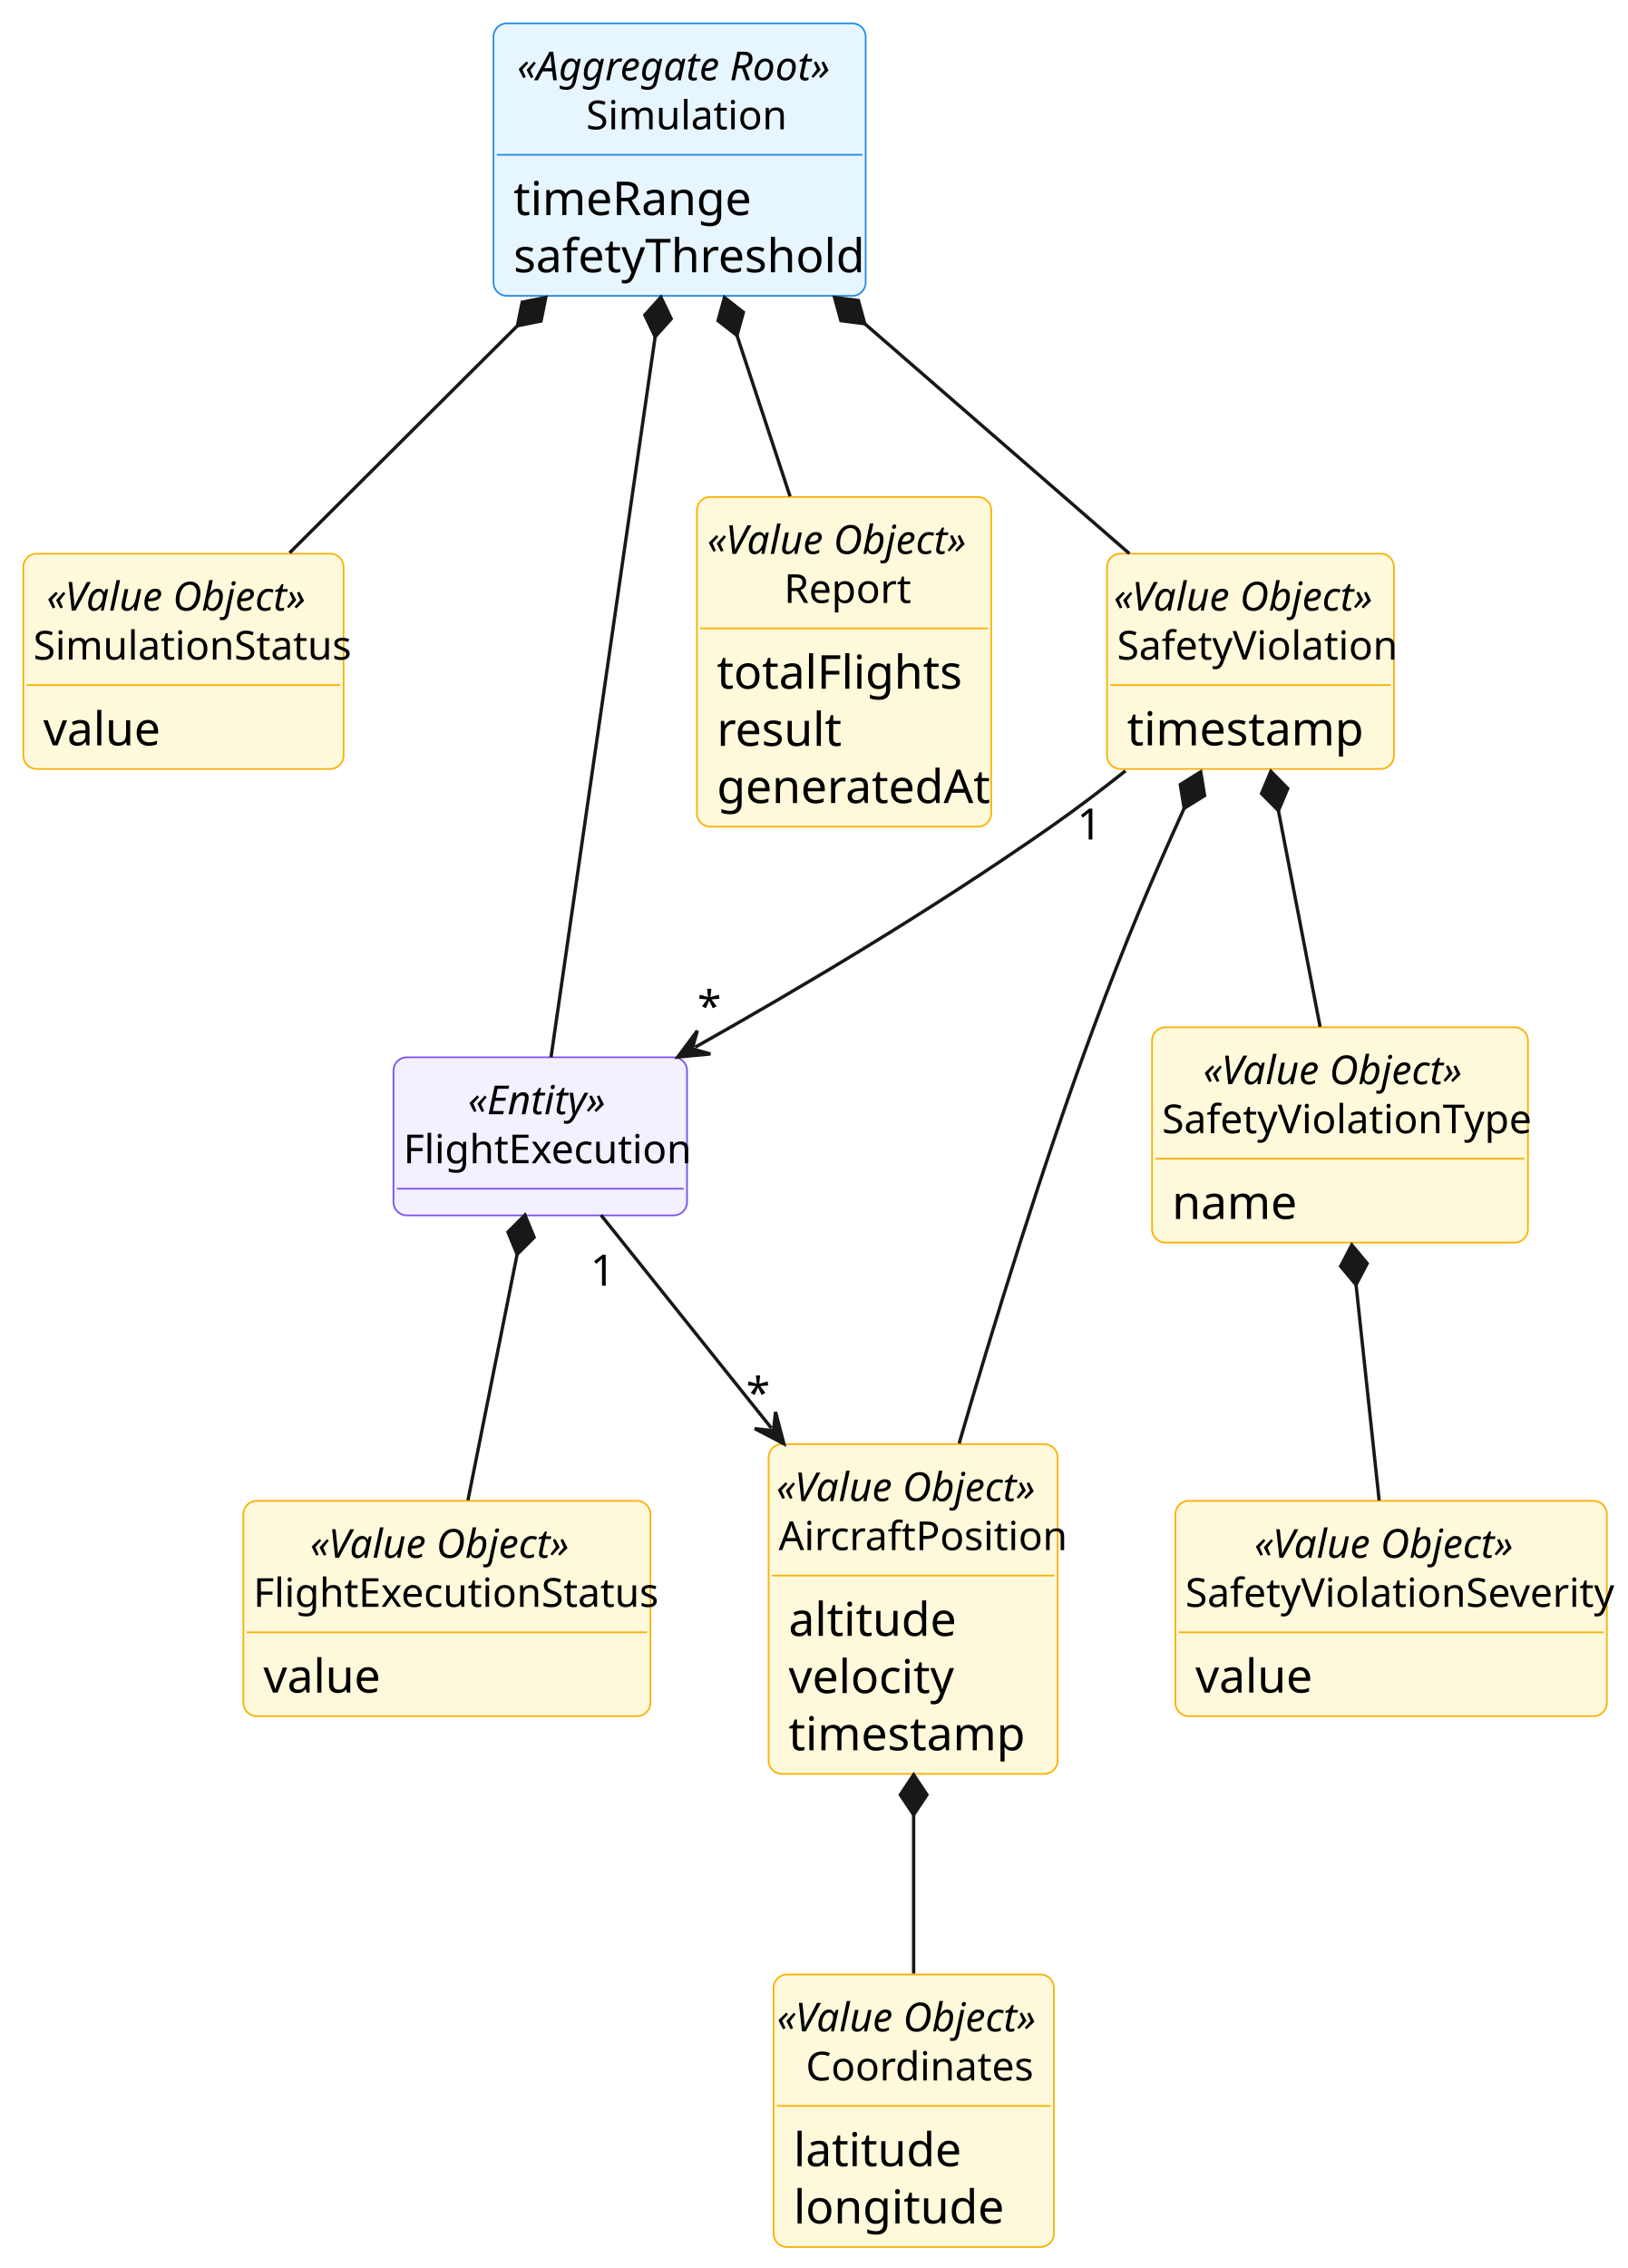
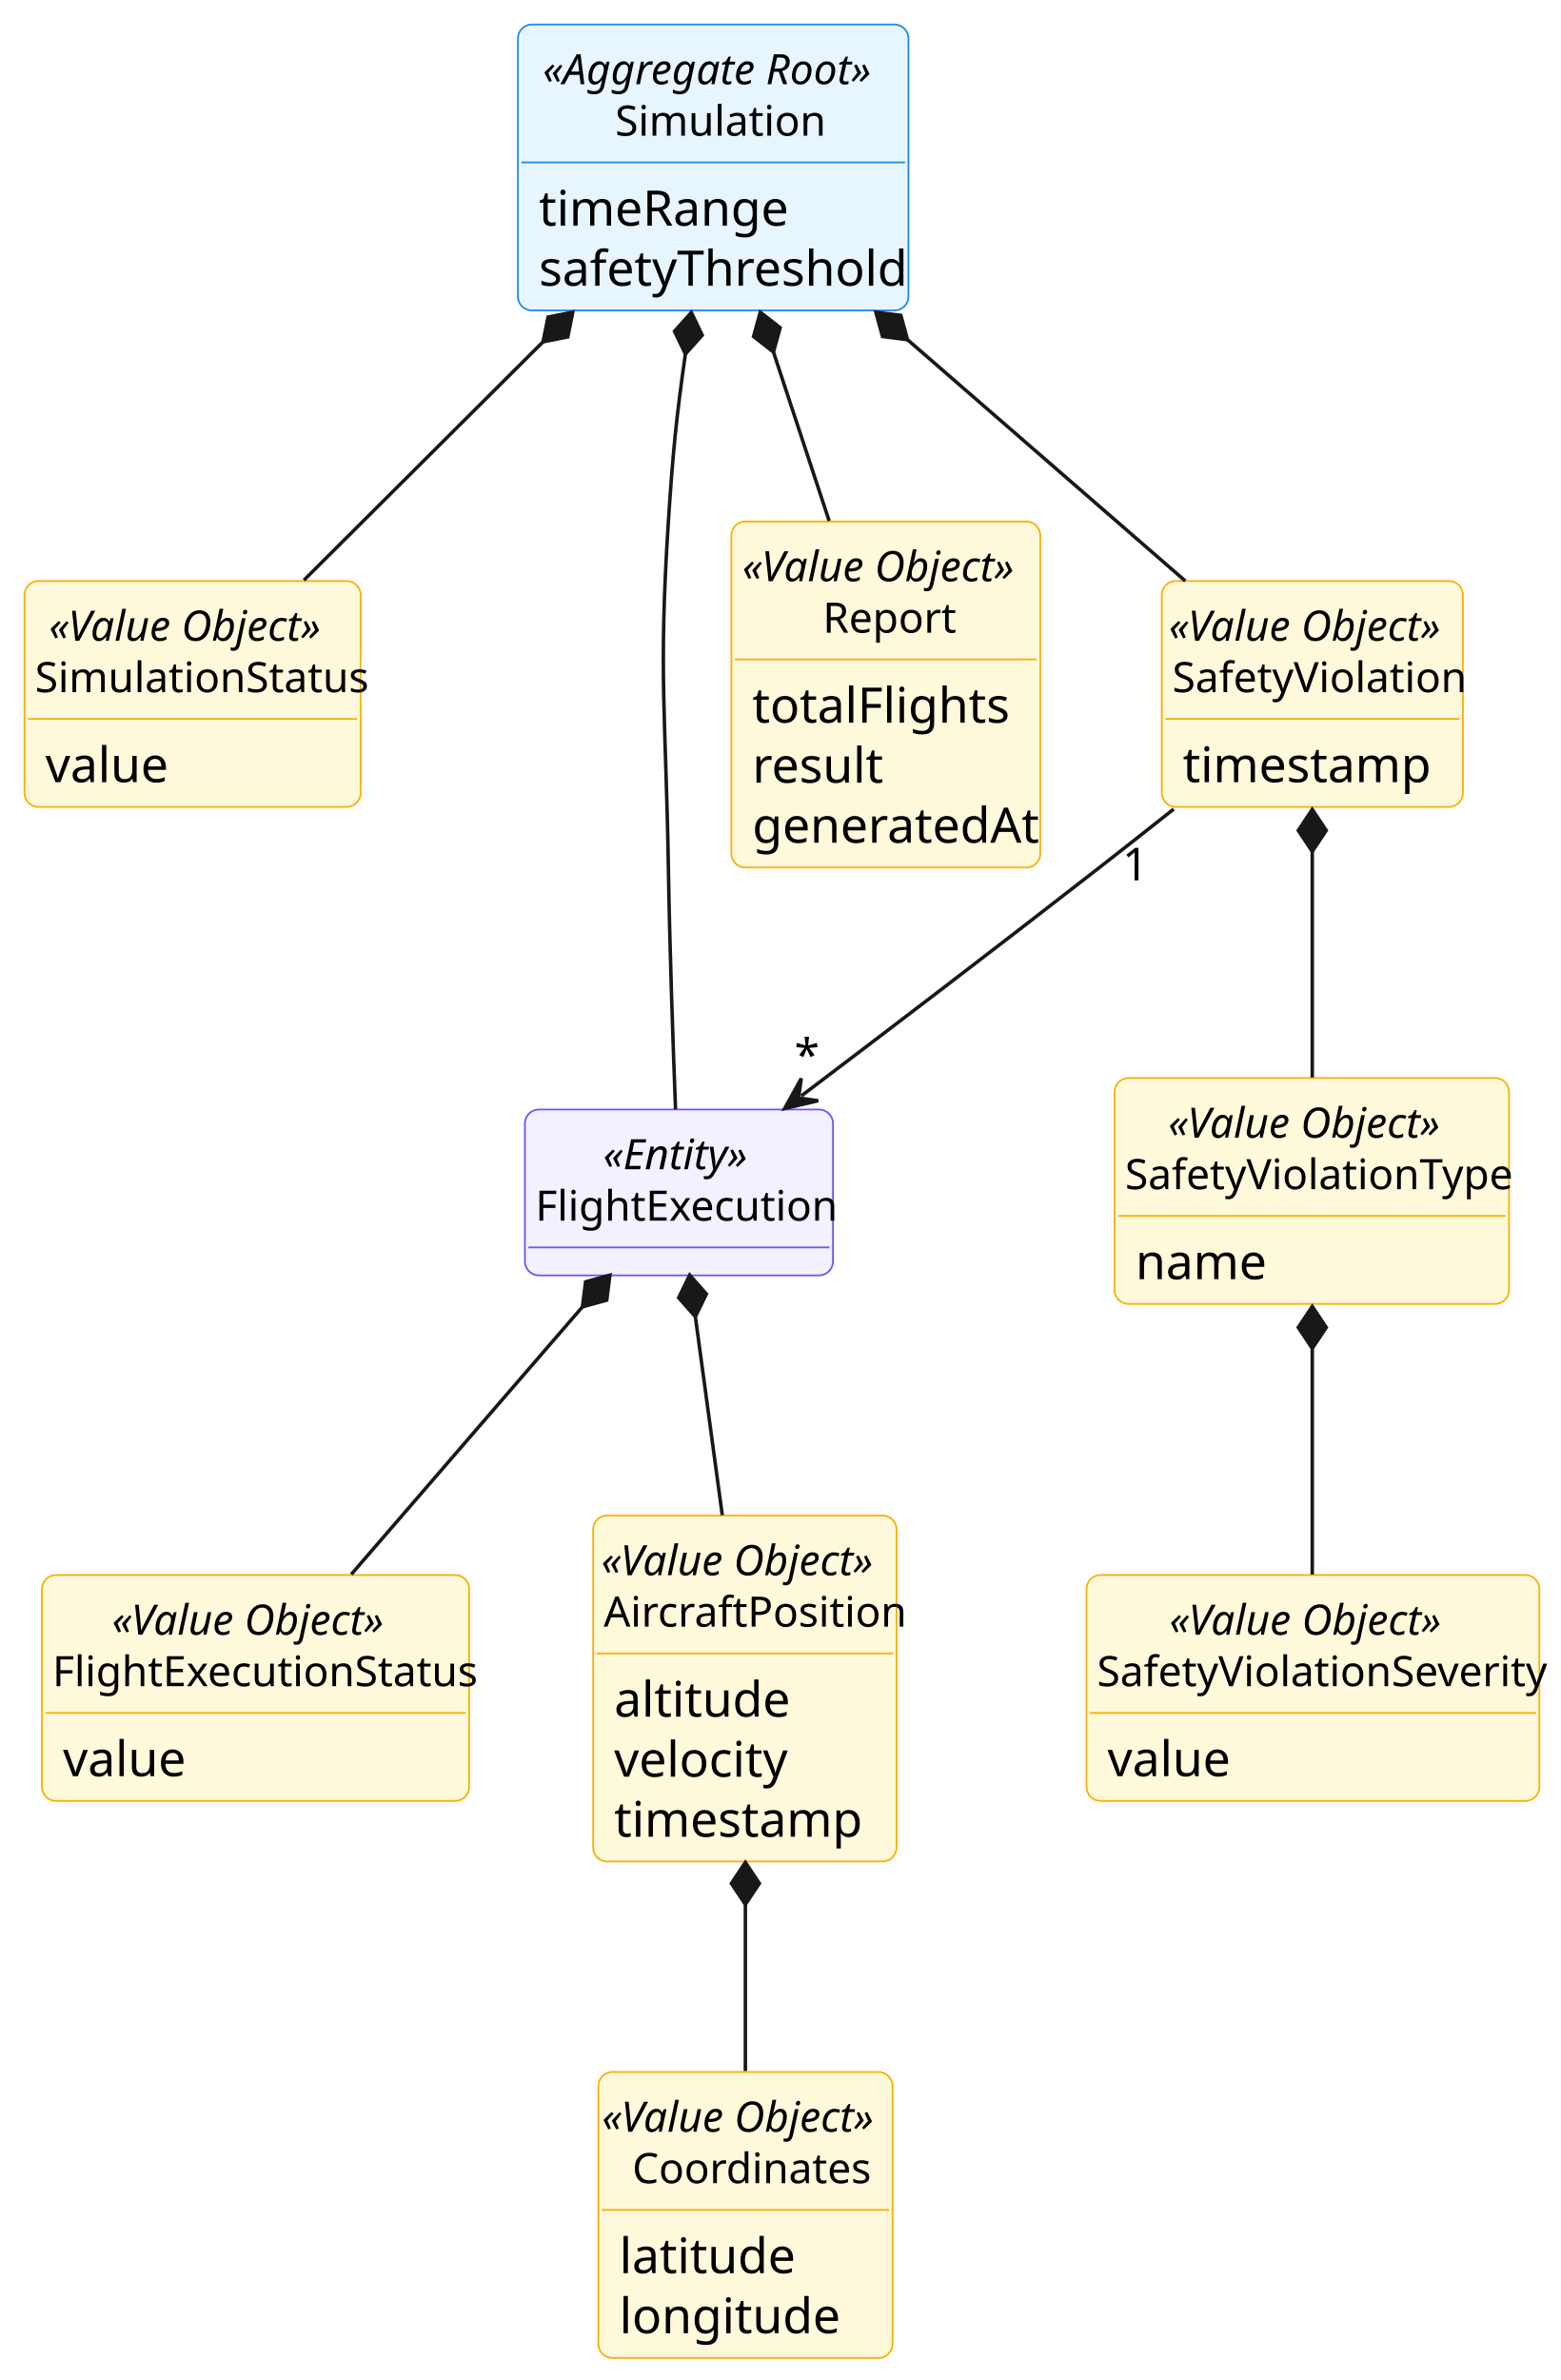
- <svg xmlns="http://www.w3.org/2000/svg" contentStyleType="text/css" data-diagram-type="CLASS" height="680px" preserveAspectRatio="none" style="width:488px;height:680px;background:#FFFFFF;" version="1.1" viewBox="0 0 488 680" width="488px" zoomAndPan="magnify">
+ <svg xmlns="http://www.w3.org/2000/svg" contentStyleType="text/css" data-diagram-type="CLASS" height="680px" preserveAspectRatio="none" style="width:446px;height:680px;background:#FFFFFF;" version="1.1" viewBox="0 0 446 680" width="446px" zoomAndPan="magnify">
  <defs />
  <g>
-     <g class="entity" data-entity="Simulation" data-source-line="29" data-uid="ent0002" id="entity_Simulation">
+     <g class="entity" data-qualified-name="Simulation" data-source-line="29" id="ent0002">
      <rect fill="#E7F5FF" height="81.705" rx="4" ry="4" style="stroke:#228BE6;stroke-width:0.5;" width="111.606" x="148" y="7" />
      <text fill="#000000" font-family="sans-serif" font-size="12" font-style="italic" lengthAdjust="spacing" textLength="97.406" x="155.1" y="24.064">«Aggregate Root»</text>
      <text fill="#000000" font-family="sans-serif" font-size="12" lengthAdjust="spacing" textLength="56.027" x="175.79" y="38.766">Simulation</text>
      <line style="stroke:#228BE6;stroke-width:0.5;" x1="149" x2="258.606" y1="46.402" y2="46.402" />
      <text fill="#000000" font-family="sans-serif" font-size="14" lengthAdjust="spacing" textLength="67.703" x="154" y="64.478">timeRange</text>
      <text fill="#000000" font-family="sans-serif" font-size="14" lengthAdjust="spacing" textLength="99.606" x="154" y="81.629">safetyThreshold</text>
    </g>
-     <g class="entity" data-entity="SimulationStatus" data-source-line="35" data-uid="ent0003" id="entity_SimulationStatus">
+     <g class="entity" data-qualified-name="SimulationStatus" data-source-line="35" id="ent0003">
      <rect fill="#FFF9DB" height="64.554" rx="4" ry="4" style="stroke:#FAB005;stroke-width:0.5;" width="96.047" x="7" y="166" />
      <text fill="#000000" font-family="sans-serif" font-size="12" font-style="italic" lengthAdjust="spacing" textLength="82.055" x="13.996" y="183.065">«Value Object»</text>
      <text fill="#000000" font-family="sans-serif" font-size="12" lengthAdjust="spacing" textLength="90.047" x="10" y="197.766">SimulationStatus</text>
      <line style="stroke:#FAB005;stroke-width:0.5;" x1="8" x2="102.047" y1="205.402" y2="205.402" />
      <text fill="#000000" font-family="sans-serif" font-size="14" lengthAdjust="spacing" textLength="33.469" x="13" y="223.477">value</text>
    </g>
-     <g class="entity" data-entity="FlightExecution" data-source-line="39" data-uid="ent0004" id="entity_FlightExecution">
-       <rect fill="#F3F0FF" height="47.402" rx="4" ry="4" style="stroke:#7950F2;stroke-width:0.5;" width="88.043" x="118" y="317" />
-       <text fill="#000000" font-family="sans-serif" font-size="12" font-style="italic" lengthAdjust="spacing" textLength="43.359" x="140.342" y="334.065">«Entity»</text>
-       <text fill="#000000" font-family="sans-serif" font-size="12" lengthAdjust="spacing" textLength="82.043" x="121" y="348.766">FlightExecution</text>
-       <line style="stroke:#7950F2;stroke-width:0.5;" x1="119" x2="205.043" y1="356.402" y2="356.402" />
+     <g class="entity" data-qualified-name="FlightExecution" data-source-line="39" id="ent0004">
+       <rect fill="#F3F0FF" height="47.402" rx="4" ry="4" style="stroke:#7950F2;stroke-width:0.5;" width="88.043" x="150" y="317" />
+       <text fill="#000000" font-family="sans-serif" font-size="12" font-style="italic" lengthAdjust="spacing" textLength="43.359" x="172.342" y="334.065">«Entity»</text>
+       <text fill="#000000" font-family="sans-serif" font-size="12" lengthAdjust="spacing" textLength="82.043" x="153" y="348.766">FlightExecution</text>
+       <line style="stroke:#7950F2;stroke-width:0.5;" x1="151" x2="237.043" y1="356.402" y2="356.402" />
    </g>
-     <g class="entity" data-entity="FlightExecutionStatus" data-source-line="43" data-uid="ent0005" id="entity_FlightExecutionStatus">
-       <rect fill="#FFF9DB" height="64.554" rx="4" ry="4" style="stroke:#FAB005;stroke-width:0.5;" width="122.062" x="73" y="450" />
-       <text fill="#000000" font-family="sans-serif" font-size="12" font-style="italic" lengthAdjust="spacing" textLength="82.055" x="93.004" y="467.065">«Value Object»</text>
-       <text fill="#000000" font-family="sans-serif" font-size="12" lengthAdjust="spacing" textLength="116.062" x="76" y="481.766">FlightExecutionStatus</text>
-       <line style="stroke:#FAB005;stroke-width:0.5;" x1="74" x2="194.062" y1="489.402" y2="489.402" />
-       <text fill="#000000" font-family="sans-serif" font-size="14" lengthAdjust="spacing" textLength="33.469" x="79" y="507.478">value</text>
+     <g class="entity" data-qualified-name="FlightExecutionStatus" data-source-line="43" id="ent0005">
+       <rect fill="#FFF9DB" height="64.554" rx="4" ry="4" style="stroke:#FAB005;stroke-width:0.5;" width="122.062" x="12" y="450" />
+       <text fill="#000000" font-family="sans-serif" font-size="12" font-style="italic" lengthAdjust="spacing" textLength="82.055" x="32.004" y="467.065">«Value Object»</text>
+       <text fill="#000000" font-family="sans-serif" font-size="12" lengthAdjust="spacing" textLength="116.062" x="15" y="481.766">FlightExecutionStatus</text>
+       <line style="stroke:#FAB005;stroke-width:0.5;" x1="13" x2="133.062" y1="489.402" y2="489.402" />
+       <text fill="#000000" font-family="sans-serif" font-size="14" lengthAdjust="spacing" textLength="33.469" x="18" y="507.478">value</text>
    </g>
-     <g class="entity" data-entity="Report" data-source-line="47" data-uid="ent0006" id="entity_Report">
+     <g class="entity" data-qualified-name="Report" data-source-line="47" id="ent0006">
      <rect fill="#FFF9DB" height="98.856" rx="4" ry="4" style="stroke:#FAB005;stroke-width:0.5;" width="88.282" x="209" y="149" />
      <text fill="#000000" font-family="sans-serif" font-size="12" font-style="italic" lengthAdjust="spacing" textLength="82.055" x="212.114" y="166.065">«Value Object»</text>
      <text fill="#000000" font-family="sans-serif" font-size="12" lengthAdjust="spacing" textLength="36.018" x="235.132" y="180.766">Report</text>
      <line style="stroke:#FAB005;stroke-width:0.5;" x1="210" x2="296.282" y1="188.402" y2="188.402" />
      <text fill="#000000" font-family="sans-serif" font-size="14" lengthAdjust="spacing" textLength="67.696" x="215" y="206.477">totalFlights</text>
      <text fill="#000000" font-family="sans-serif" font-size="14" lengthAdjust="spacing" textLength="34.234" x="215" y="223.629">result</text>
      <text fill="#000000" font-family="sans-serif" font-size="14" lengthAdjust="spacing" textLength="76.282" x="215" y="240.78">generatedAt</text>
    </g>
-     <g class="entity" data-entity="SafetyViolation" data-source-line="53" data-uid="ent0007" id="entity_SafetyViolation">
+     <g class="entity" data-qualified-name="SafetyViolation" data-source-line="53" id="ent0007">
      <rect fill="#FFF9DB" height="64.554" rx="4" ry="4" style="stroke:#FAB005;stroke-width:0.5;" width="86.051" x="332" y="166" />
      <text fill="#000000" font-family="sans-serif" font-size="12" font-style="italic" lengthAdjust="spacing" textLength="82.055" x="333.998" y="183.065">«Value Object»</text>
      <text fill="#000000" font-family="sans-serif" font-size="12" lengthAdjust="spacing" textLength="80.051" x="335" y="197.766">SafetyViolation</text>
      <line style="stroke:#FAB005;stroke-width:0.5;" x1="333" x2="417.051" y1="205.402" y2="205.402" />
      <text fill="#000000" font-family="sans-serif" font-size="14" lengthAdjust="spacing" textLength="64.572" x="338" y="223.477">timestamp</text>
    </g>
-     <g class="entity" data-entity="SafetyViolationType" data-source-line="57" data-uid="ent0008" id="entity_SafetyViolationType">
-       <rect fill="#FFF9DB" height="64.554" rx="4" ry="4" style="stroke:#FAB005;stroke-width:0.5;" width="112.728" x="345.5" y="308" />
-       <text fill="#000000" font-family="sans-serif" font-size="12" font-style="italic" lengthAdjust="spacing" textLength="82.055" x="360.837" y="325.065">«Value Object»</text>
-       <text fill="#000000" font-family="sans-serif" font-size="12" lengthAdjust="spacing" textLength="106.728" x="348.5" y="339.766">SafetyViolationType</text>
-       <line style="stroke:#FAB005;stroke-width:0.5;" x1="346.5" x2="457.228" y1="347.402" y2="347.402" />
-       <text fill="#000000" font-family="sans-serif" font-size="14" lengthAdjust="spacing" textLength="35.02" x="351.5" y="365.478">name</text>
+     <g class="entity" data-qualified-name="SafetyViolationType" data-source-line="57" id="ent0008">
+       <rect fill="#FFF9DB" height="64.554" rx="4" ry="4" style="stroke:#FAB005;stroke-width:0.5;" width="112.728" x="318.5" y="308" />
+       <text fill="#000000" font-family="sans-serif" font-size="12" font-style="italic" lengthAdjust="spacing" textLength="82.055" x="333.837" y="325.065">«Value Object»</text>
+       <text fill="#000000" font-family="sans-serif" font-size="12" lengthAdjust="spacing" textLength="106.728" x="321.5" y="339.766">SafetyViolationType</text>
+       <line style="stroke:#FAB005;stroke-width:0.5;" x1="319.5" x2="430.228" y1="347.402" y2="347.402" />
+       <text fill="#000000" font-family="sans-serif" font-size="14" lengthAdjust="spacing" textLength="35.02" x="324.5" y="365.478">name</text>
    </g>
-     <g class="entity" data-entity="SafetyViolationSeverity" data-source-line="61" data-uid="ent0009" id="entity_SafetyViolationSeverity">
-       <rect fill="#FFF9DB" height="64.554" rx="4" ry="4" style="stroke:#FAB005;stroke-width:0.5;" width="129.398" x="352.5" y="450" />
-       <text fill="#000000" font-family="sans-serif" font-size="12" font-style="italic" lengthAdjust="spacing" textLength="82.055" x="376.172" y="467.065">«Value Object»</text>
-       <text fill="#000000" font-family="sans-serif" font-size="12" lengthAdjust="spacing" textLength="123.398" x="355.5" y="481.766">SafetyViolationSeverity</text>
-       <line style="stroke:#FAB005;stroke-width:0.5;" x1="353.5" x2="480.898" y1="489.402" y2="489.402" />
-       <text fill="#000000" font-family="sans-serif" font-size="14" lengthAdjust="spacing" textLength="33.469" x="358.5" y="507.478">value</text>
+     <g class="entity" data-qualified-name="SafetyViolationSeverity" data-source-line="61" id="ent0009">
+       <rect fill="#FFF9DB" height="64.554" rx="4" ry="4" style="stroke:#FAB005;stroke-width:0.5;" width="129.398" x="310.5" y="450" />
+       <text fill="#000000" font-family="sans-serif" font-size="12" font-style="italic" lengthAdjust="spacing" textLength="82.055" x="334.172" y="467.065">«Value Object»</text>
+       <text fill="#000000" font-family="sans-serif" font-size="12" lengthAdjust="spacing" textLength="123.398" x="313.5" y="481.766">SafetyViolationSeverity</text>
+       <line style="stroke:#FAB005;stroke-width:0.5;" x1="311.5" x2="438.898" y1="489.402" y2="489.402" />
+       <text fill="#000000" font-family="sans-serif" font-size="14" lengthAdjust="spacing" textLength="33.469" x="316.5" y="507.478">value</text>
    </g>
-     <g class="entity" data-entity="AircraftPosition" data-source-line="66" data-uid="ent0010" id="entity_AircraftPosition">
-       <rect fill="#FFF9DB" height="98.856" rx="4" ry="4" style="stroke:#FAB005;stroke-width:0.5;" width="86.695" x="230.5" y="433" />
-       <text fill="#000000" font-family="sans-serif" font-size="12" font-style="italic" lengthAdjust="spacing" textLength="82.055" x="232.82" y="450.065">«Value Object»</text>
-       <text fill="#000000" font-family="sans-serif" font-size="12" lengthAdjust="spacing" textLength="80.695" x="233.5" y="464.766">AircraftPosition</text>
-       <line style="stroke:#FAB005;stroke-width:0.5;" x1="231.5" x2="316.195" y1="472.402" y2="472.402" />
-       <text fill="#000000" font-family="sans-serif" font-size="14" lengthAdjust="spacing" textLength="45.145" x="236.5" y="490.478">altitude</text>
-       <text fill="#000000" font-family="sans-serif" font-size="14" lengthAdjust="spacing" textLength="46.683" x="236.5" y="507.629">velocity</text>
-       <text fill="#000000" font-family="sans-serif" font-size="14" lengthAdjust="spacing" textLength="64.572" x="236.5" y="524.78">timestamp</text>
+     <g class="entity" data-qualified-name="AircraftPosition" data-source-line="66" id="ent0010">
+       <rect fill="#FFF9DB" height="98.856" rx="4" ry="4" style="stroke:#FAB005;stroke-width:0.5;" width="86.695" x="169.5" y="433" />
+       <text fill="#000000" font-family="sans-serif" font-size="12" font-style="italic" lengthAdjust="spacing" textLength="82.055" x="171.82" y="450.065">«Value Object»</text>
+       <text fill="#000000" font-family="sans-serif" font-size="12" lengthAdjust="spacing" textLength="80.695" x="172.5" y="464.766">AircraftPosition</text>
+       <line style="stroke:#FAB005;stroke-width:0.5;" x1="170.5" x2="255.195" y1="472.402" y2="472.402" />
+       <text fill="#000000" font-family="sans-serif" font-size="14" lengthAdjust="spacing" textLength="45.145" x="175.5" y="490.478">altitude</text>
+       <text fill="#000000" font-family="sans-serif" font-size="14" lengthAdjust="spacing" textLength="46.683" x="175.5" y="507.629">velocity</text>
+       <text fill="#000000" font-family="sans-serif" font-size="14" lengthAdjust="spacing" textLength="64.572" x="175.5" y="524.78">timestamp</text>
    </g>
-     <g class="entity" data-entity="Coordinates" data-source-line="71" data-uid="ent0011" id="entity_Coordinates">
-       <rect fill="#FFF9DB" height="81.705" rx="4" ry="4" style="stroke:#FAB005;stroke-width:0.5;" width="84.055" x="232" y="592" />
-       <text fill="#000000" font-family="sans-serif" font-size="12" font-style="italic" lengthAdjust="spacing" textLength="82.055" x="233" y="609.064">«Value Object»</text>
-       <text fill="#000000" font-family="sans-serif" font-size="12" lengthAdjust="spacing" textLength="64.705" x="241.675" y="623.766">Coordinates</text>
-       <line style="stroke:#FAB005;stroke-width:0.5;" x1="233" x2="315.055" y1="631.402" y2="631.402" />
-       <text fill="#000000" font-family="sans-serif" font-size="14" lengthAdjust="spacing" textLength="45.145" x="238" y="649.477">latitude</text>
-       <text fill="#000000" font-family="sans-serif" font-size="14" lengthAdjust="spacing" textLength="56.827" x="238" y="666.629">longitude</text>
+     <g class="entity" data-qualified-name="Coordinates" data-source-line="71" id="ent0011">
+       <rect fill="#FFF9DB" height="81.705" rx="4" ry="4" style="stroke:#FAB005;stroke-width:0.5;" width="84.055" x="171" y="592" />
+       <text fill="#000000" font-family="sans-serif" font-size="12" font-style="italic" lengthAdjust="spacing" textLength="82.055" x="172" y="609.064">«Value Object»</text>
+       <text fill="#000000" font-family="sans-serif" font-size="12" lengthAdjust="spacing" textLength="64.705" x="180.675" y="623.766">Coordinates</text>
+       <line style="stroke:#FAB005;stroke-width:0.5;" x1="172" x2="254.055" y1="631.402" y2="631.402" />
+       <text fill="#000000" font-family="sans-serif" font-size="14" lengthAdjust="spacing" textLength="45.145" x="177" y="649.477">latitude</text>
+       <text fill="#000000" font-family="sans-serif" font-size="14" lengthAdjust="spacing" textLength="56.827" x="177" y="666.629">longitude</text>
    </g>
-     <g class="link" data-entity-1="Simulation" data-entity-2="Report" data-source-line="76" data-uid="lnk12" id="link_Simulation_Report">
+     <g class="link" data-entity-1="ent0002" data-entity-2="ent0006" data-link-type="composition" data-source-line="76" id="lnk12">
      <path codeLine="76" d="M221.023,100.585 C227.093,118.965 230.56,129.51 236.94,148.82" fill="none" id="Simulation-backto-Report" style="stroke:#181818;stroke-width:1;" />
      <polygon fill="#181818" points="217.26,89.19,215.343,96.142,221.023,100.585,222.94,93.633,217.26,89.19" style="stroke:#181818;stroke-width:1;" />
    </g>
-     <g class="link" data-entity-1="Simulation" data-entity-2="SafetyViolation" data-source-line="77" data-uid="lnk13" id="link_Simulation_SafetyViolation">
+     <g class="link" data-entity-1="ent0002" data-entity-2="ent0007" data-link-type="composition" data-source-line="77" id="lnk13">
      <path codeLine="77" d="M259.341,97.058 C287.131,121.188 312.92,143.59 338.72,165.99" fill="none" id="Simulation-backto-SafetyViolation" style="stroke:#181818;stroke-width:1;" />
      <polygon fill="#181818" points="250.28,89.19,252.188,96.144,259.341,97.058,257.433,90.103,250.28,89.19" style="stroke:#181818;stroke-width:1;" />
    </g>
-     <g class="link" data-entity-1="Simulation" data-entity-2="FlightExecution" data-source-line="78" data-uid="lnk14" id="link_Simulation_FlightExecution">
-       <path codeLine="78" d="M196.484,100.967 C187.534,162.917 172.34,267.99 165.25,317" fill="none" id="Simulation-backto-FlightExecution" style="stroke:#181818;stroke-width:1;" />
-       <polygon fill="#181818" points="198.2,89.09,193.383,94.456,196.484,100.967,201.301,95.6,198.2,89.09" style="stroke:#181818;stroke-width:1;" />
+     <g class="link" data-entity-1="ent0002" data-entity-2="ent0004" data-link-type="composition" data-source-line="78" id="lnk14">
+       <path codeLine="78" d="M195.862,101.149 C193.262,119.339 192.28,129.26 191,149 C188.16,192.91 190.28,204.01 191,248 C191.39,271.52 192.33,298.43 193.05,316.94" fill="none" id="Simulation-backto-FlightExecution" style="stroke:#181818;stroke-width:1;" />
+       <polygon fill="#181818" points="197.56,89.27,192.751,94.644,195.862,101.149,200.671,95.776,197.56,89.27" style="stroke:#181818;stroke-width:1;" />
    </g>
-     <g class="link" data-entity-1="Simulation" data-entity-2="SimulationStatus" data-source-line="79" data-uid="lnk15" id="link_Simulation_SimulationStatus">
+     <g class="link" data-entity-1="ent0002" data-entity-2="ent0003" data-link-type="composition" data-source-line="79" id="lnk15">
      <path codeLine="79" d="M155.181,97.661 C131.051,121.711 109.31,143.38 86.86,165.75" fill="none" id="Simulation-backto-SimulationStatus" style="stroke:#181818;stroke-width:1;" />
      <polygon fill="#181818" points="163.68,89.19,156.607,90.593,155.181,97.661,162.254,96.259,163.68,89.19" style="stroke:#181818;stroke-width:1;" />
    </g>
-     <g class="link" data-entity-1="SafetyViolation" data-entity-2="AircraftPosition" data-source-line="80" data-uid="lnk16" id="link_SafetyViolation_AircraftPosition">
-       <path codeLine="80" d="M355.137,242.346 C345.407,263.766 337.71,281.82 328,308 C312.58,349.56 297.82,397.76 287.64,432.79" fill="none" id="SafetyViolation-backto-AircraftPosition" style="stroke:#181818;stroke-width:1;" />
-       <polygon fill="#181818" points="360.1,231.42,353.977,235.228,355.137,242.346,361.26,238.537,360.1,231.42" style="stroke:#181818;stroke-width:1;" />
+     <g class="link" data-entity-1="ent0007" data-entity-2="ent0004" data-link-type="dependency" data-source-line="80" id="lnk16">
+       <path codeLine="80" d="M335.39,231.18 C328.29,236.81 320.94,242.6 314,248 C283.61,271.66 253.346,294.702 228.996,313.111" fill="none" id="SafetyViolation-to-FlightExecution" style="stroke:#181818;stroke-width:1;" />
+       <polygon fill="#181818" points="224.21,316.73,233.801,314.493,228.198,313.715,228.977,308.111,224.21,316.73" style="stroke:#181818;stroke-width:1;" />
+       <text fill="#000000" font-family="sans-serif" font-size="13" lengthAdjust="spacing" textLength="7.23" x="320.727" y="251.529">1</text>
+       <text fill="#000000" font-family="sans-serif" font-size="13" lengthAdjust="spacing" textLength="5.059" x="227.006" y="306.079">*</text>
    </g>
-     <g class="link" data-entity-1="SafetyViolation" data-entity-2="FlightExecution" data-source-line="81" data-uid="lnk17" id="link_SafetyViolation_FlightExecution">
-       <path codeLine="81" d="M337.53,231.12 C330.2,236.92 322.47,242.79 315,248 C278.45,273.51 239.838,296.326 208.478,313.986" fill="none" id="SafetyViolation-to-FlightExecution" style="stroke:#181818;stroke-width:1;" />
-       <polygon fill="#181818" points="203.25,316.93,213.055,315.999,207.607,314.477,209.129,309.029,203.25,316.93" style="stroke:#181818;stroke-width:1;" />
-       <text fill="#000000" font-family="sans-serif" font-size="13" lengthAdjust="spacing" textLength="7.23" x="322.993" y="251.714">1</text>
-       <text fill="#000000" font-family="sans-serif" font-size="13" lengthAdjust="spacing" textLength="5.059" x="209.151" y="306.335">*</text>
+     <g class="link" data-entity-1="ent0004" data-entity-2="ent0010" data-link-type="composition" data-source-line="81" id="lnk17">
+       <path codeLine="81" d="M198.709,376.2 C201.229,394.71 203.24,409.59 206.4,432.87" fill="none" id="FlightExecution-backto-AircraftPosition" style="stroke:#181818;stroke-width:1;" />
+       <polygon fill="#181818" points="197.09,364.31,193.936,370.795,198.709,376.2,201.863,369.716,197.09,364.31" style="stroke:#181818;stroke-width:1;" />
    </g>
-     <g class="link" data-entity-1="FlightExecution" data-entity-2="AircraftPosition" data-source-line="82" data-uid="lnk18" id="link_FlightExecution_AircraftPosition">
-       <path codeLine="82" d="M180.24,364.31 C195.06,382.82 212.722,404.904 231.342,428.184" fill="none" id="FlightExecution-to-AircraftPosition" style="stroke:#181818;stroke-width:1;" />
-       <polygon fill="#181818" points="235.09,432.87,232.592,423.343,231.967,428.965,226.345,428.34,235.09,432.87" style="stroke:#181818;stroke-width:1;" />
-       <text fill="#000000" font-family="sans-serif" font-size="13" lengthAdjust="spacing" textLength="7.23" x="177.041" y="385.47">1</text>
-       <text fill="#000000" font-family="sans-serif" font-size="13" lengthAdjust="spacing" textLength="5.059" x="223.777" y="422.274">*</text>
+     <g class="link" data-entity-1="ent0010" data-entity-2="ent0011" data-link-type="composition" data-source-line="82" id="lnk18">
+       <path codeLine="82" d="M213,544.12 C213,563.41 213,573.33 213,591.7" fill="none" id="AircraftPosition-backto-Coordinates" style="stroke:#181818;stroke-width:1;" />
+       <polygon fill="#181818" points="213,532.12,209,538.12,213,544.12,217,538.12,213,532.12" style="stroke:#181818;stroke-width:1;" />
    </g>
-     <g class="link" data-entity-1="AircraftPosition" data-entity-2="Coordinates" data-source-line="83" data-uid="lnk19" id="link_AircraftPosition_Coordinates">
-       <path codeLine="83" d="M274,544.12 C274,563.41 274,573.33 274,591.7" fill="none" id="AircraftPosition-backto-Coordinates" style="stroke:#181818;stroke-width:1;" />
-       <polygon fill="#181818" points="274,532.12,270,538.12,274,544.12,278,538.12,274,532.12" style="stroke:#181818;stroke-width:1;" />
+     <g class="link" data-entity-1="ent0004" data-entity-2="ent0005" data-link-type="composition" data-source-line="83" id="lnk19">
+       <path codeLine="83" d="M166.442,373.388 C146.352,396.628 122.88,423.79 100.38,449.82" fill="none" id="FlightExecution-backto-FlightExecutionStatus" style="stroke:#181818;stroke-width:1;" />
+       <polygon fill="#181818" points="174.29,364.31,167.34,366.233,166.442,373.388,173.392,371.465,174.29,364.31" style="stroke:#181818;stroke-width:1;" />
    </g>
-     <g class="link" data-entity-1="FlightExecution" data-entity-2="FlightExecutionStatus" data-source-line="84" data-uid="lnk20" id="link_FlightExecution_FlightExecutionStatus">
-       <path codeLine="84" d="M155.086,376.077 C150.436,399.317 145.54,423.79 140.34,449.82" fill="none" id="FlightExecution-backto-FlightExecutionStatus" style="stroke:#181818;stroke-width:1;" />
-       <polygon fill="#181818" points="157.44,364.31,152.341,369.409,155.086,376.077,160.185,370.978,157.44,364.31" style="stroke:#181818;stroke-width:1;" />
+     <g class="link" data-entity-1="ent0007" data-entity-2="ent0008" data-link-type="composition" data-source-line="84" id="lnk20">
+       <path codeLine="84" d="M375,243.27 C375,266.18 375,284.97 375,307.86" fill="none" id="SafetyViolation-backto-SafetyViolationType" style="stroke:#181818;stroke-width:1;" />
+       <polygon fill="#181818" points="375,231.27,371,237.27,375,243.27,379,237.27,375,231.27" style="stroke:#181818;stroke-width:1;" />
    </g>
-     <g class="link" data-entity-1="SafetyViolation" data-entity-2="SafetyViolationType" data-source-line="85" data-uid="lnk21" id="link_SafetyViolation_SafetyViolationType">
-       <path codeLine="85" d="M383.403,243.053 C387.823,265.963 391.48,284.97 395.9,307.86" fill="none" id="SafetyViolation-backto-SafetyViolationType" style="stroke:#181818;stroke-width:1;" />
-       <polygon fill="#181818" points="381.13,231.27,378.339,237.919,383.403,243.053,386.194,236.404,381.13,231.27" style="stroke:#181818;stroke-width:1;" />
-     </g>
-     <g class="link" data-entity-1="SafetyViolationType" data-entity-2="SafetyViolationSeverity" data-source-line="86" data-uid="lnk22" id="link_SafetyViolationType_SafetyViolationSeverity">
-       <path codeLine="86" d="M406.681,385.201 C409.141,408.111 411.16,426.97 413.61,449.86" fill="none" id="SafetyViolationType-backto-SafetyViolationSeverity" style="stroke:#181818;stroke-width:1;" />
-       <polygon fill="#181818" points="405.4,373.27,402.063,379.663,406.681,385.201,410.018,378.809,405.4,373.27" style="stroke:#181818;stroke-width:1;" />
+     <g class="link" data-entity-1="ent0008" data-entity-2="ent0009" data-link-type="composition" data-source-line="85" id="lnk21">
+       <path codeLine="85" d="M375,385.27 C375,408.18 375,426.97 375,449.86" fill="none" id="SafetyViolationType-backto-SafetyViolationSeverity" style="stroke:#181818;stroke-width:1;" />
+       <polygon fill="#181818" points="375,373.27,371,379.27,375,385.27,379,379.27,375,373.27" style="stroke:#181818;stroke-width:1;" />
    </g>
  </g>
</svg>
